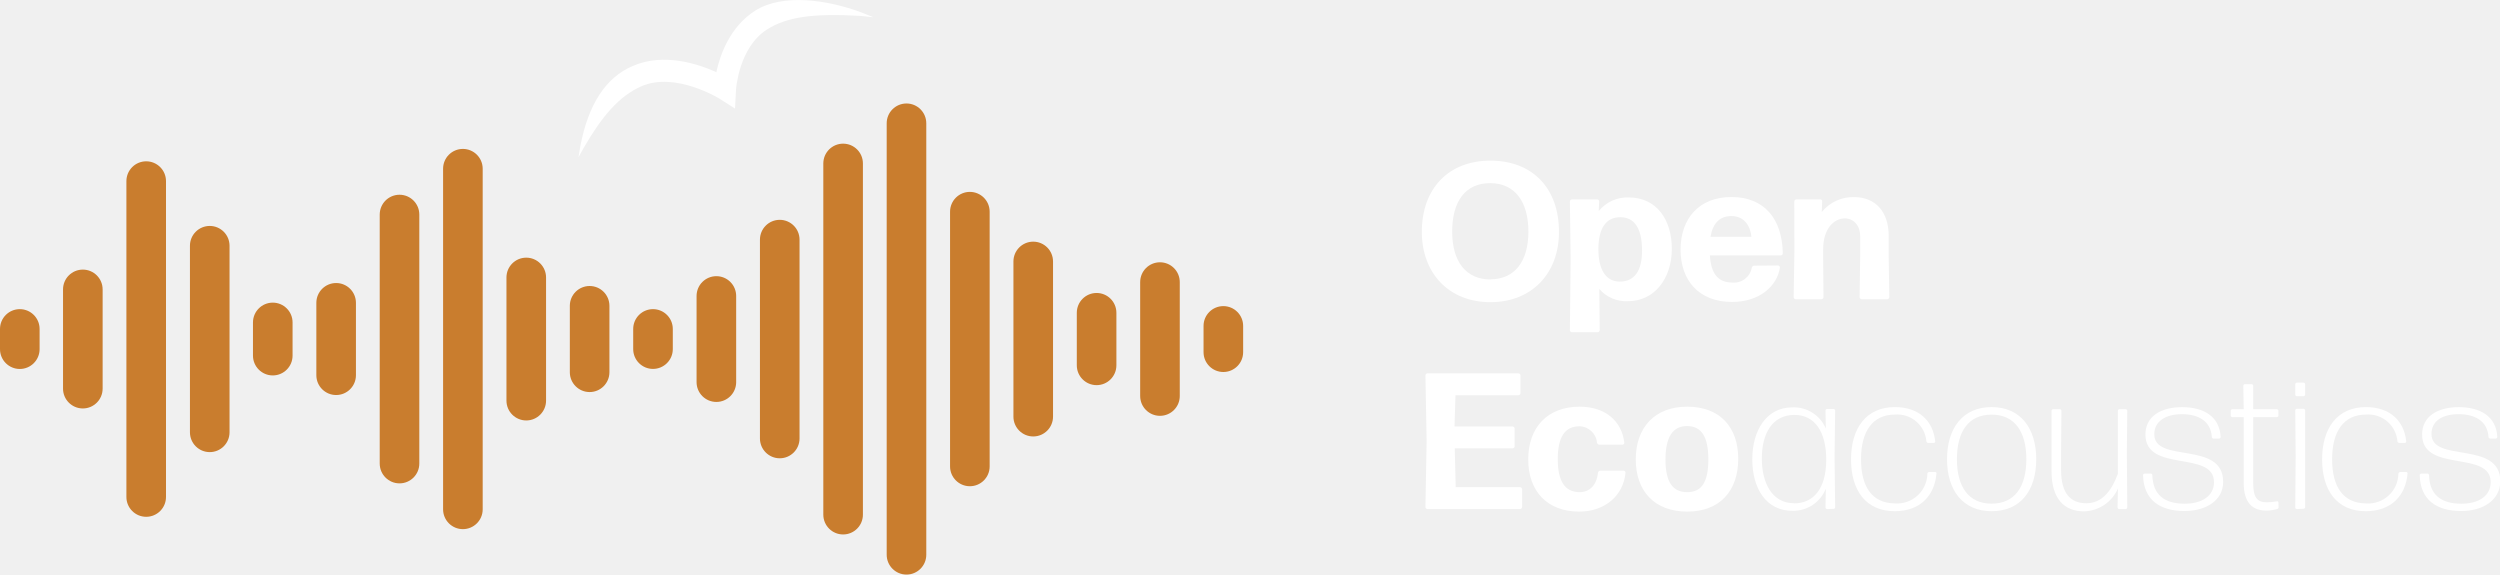
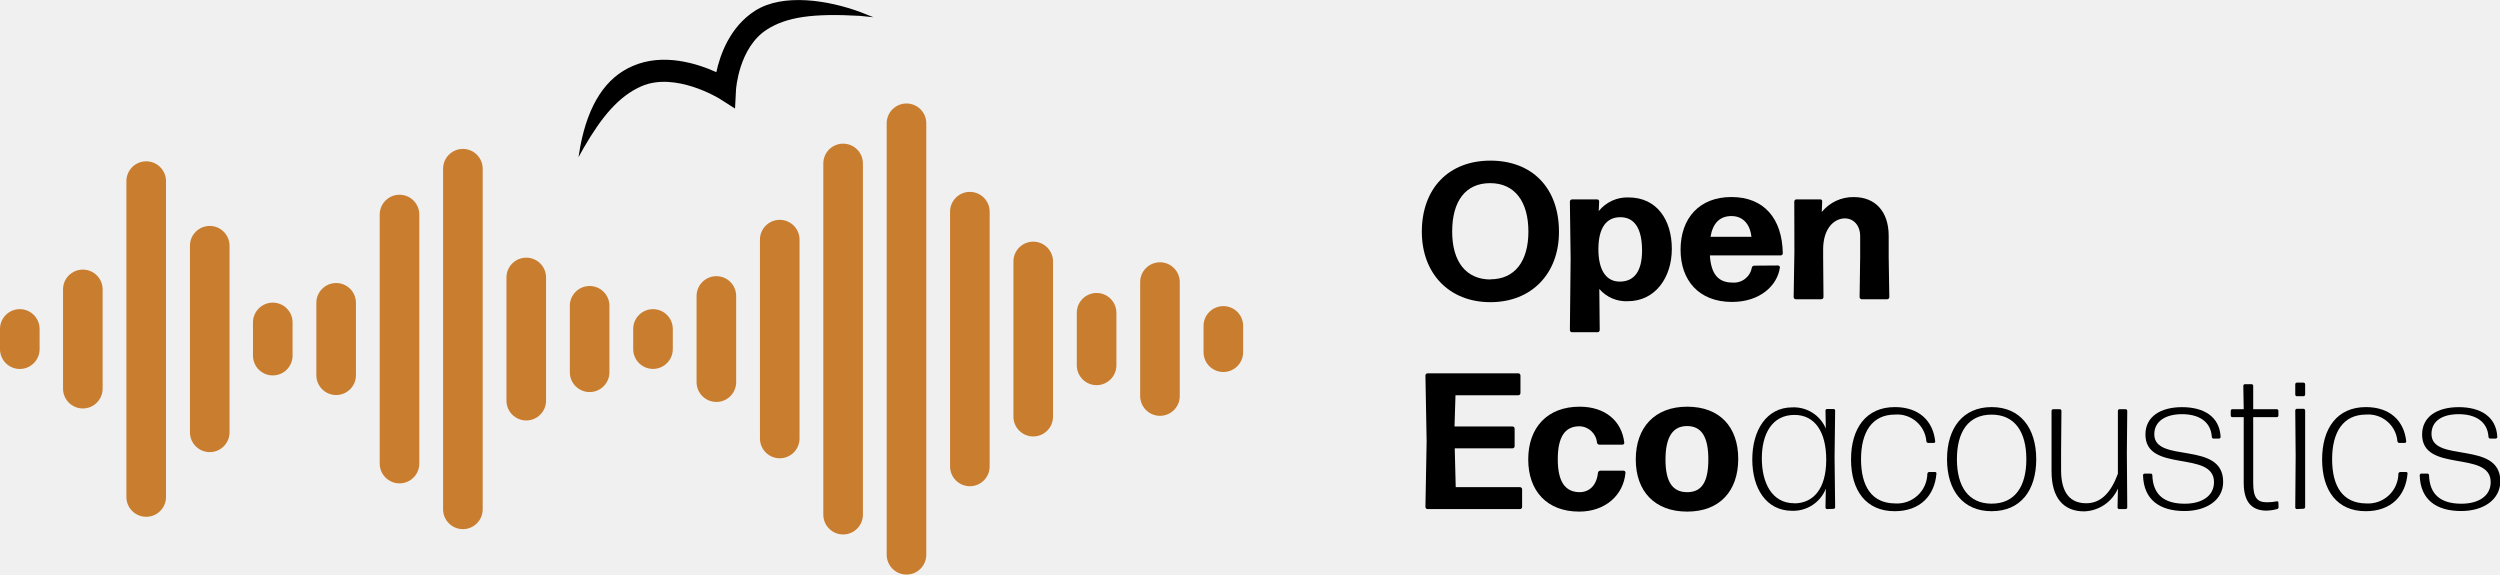
<svg xmlns="http://www.w3.org/2000/svg" viewBox="0 0 437.5 100.55">
  <defs>
-     <style>.cls-1{fill:white;}.cls-2{fill:#c97d2e;}</style>
+     <style>.cls-1{fill: black;}.cls-2{fill:#c97d2e;}</style>
  </defs>
  <g id="Layer_2" data-name="Layer 2">
    <g id="Layer_1-2" data-name="Layer 1">
      <path class="cls-1" d="M260.82,52.88c-7.26,0-12-5.06-12-12.32,0-7.57,4.69-12.45,12-12.45s12,4.78,12,12.45C272.84,47.82,268.08,52.88,260.82,52.88Zm0-4c4.27,0,6.65-3.16,6.65-8.35s-2.34-8.48-6.69-8.48-6.65,3.19-6.65,8.48S256.58,48.91,260.86,48.91Z" />
      <path class="cls-1" d="M284.88,52.71a6.19,6.19,0,0,1-5-2.14l.07,7.19a.38.38,0,0,1-.37.38h-4.48a.37.37,0,0,1-.37-.38l.13-12.48-.13-10a.37.37,0,0,1,.37-.38h4.41a.34.34,0,0,1,.34.38l-.07,1.66A6.41,6.41,0,0,1,285,34.55c4.95,0,7.57,3.94,7.57,9S289.63,52.71,284.88,52.71Zm-1.43-3.43c2.58,0,3.91-1.87,3.91-5.43,0-3.87-1.33-5.84-3.8-5.84s-3.81,1.87-3.84,5.5S281,49.28,283.45,49.28Z" />
      <path class="cls-1" d="M311.14,46.46a.33.33,0,0,1,.34.38c-.47,3.19-3.53,6-8.38,6-5.84,0-9-3.83-9-9.13,0-5.56,3.32-9.23,8.89-9.23,5.73,0,8.89,3.77,9,9.84a.37.37,0,0,1-.37.38H299.23c.2,3.29,1.5,4.75,3.94,4.75a3.17,3.17,0,0,0,3.39-2.58.45.45,0,0,1,.44-.38ZM303,37.81c-2,0-3.26,1.22-3.66,3.63h7.16C306.32,39.58,305.27,37.81,303,37.81Z" />
      <path class="cls-1" d="M314.26,52.37a.38.38,0,0,1-.37-.37l.13-8L314,35.27a.38.38,0,0,1,.37-.38h4.17a.33.33,0,0,1,.34.38l-.07,1.83a7.07,7.07,0,0,1,5.64-2.61c3.7,0,6.07,2.51,6.07,6.78v3.67l.11,7.06a.38.38,0,0,1-.38.37H325.8a.38.38,0,0,1-.37-.37l.1-7.06v-3.6c0-1.9-1.16-3.12-2.68-3.12-1.83,0-3.8,1.69-3.8,5.43v1.29l.06,7.06a.38.38,0,0,1-.37.37Z" />
      <path class="cls-1" d="M249.83,89.09a.38.38,0,0,1-.38-.38l.21-11.5-.21-11.51a.38.38,0,0,1,.38-.37h15.88a.38.38,0,0,1,.37.37v3.09a.38.38,0,0,1-.37.38h-11l-.17,5.46h10.14a.38.38,0,0,1,.38.37v3.09a.37.37,0,0,1-.38.37H254.58l.17,6.79H266a.38.38,0,0,1,.37.38v3.08a.38.38,0,0,1-.37.38Z" />
      <path class="cls-1" d="M276.36,89.53c-5.6,0-8.92-3.57-8.92-9.13s3.32-9.23,9-9.23c4.48,0,7.37,2.51,7.81,6.28a.33.33,0,0,1-.34.37h-4a.44.44,0,0,1-.44-.37,3.14,3.14,0,0,0-3.06-2.85c-2.58,0-3.8,1.9-3.8,5.77s1.26,5.73,3.8,5.76c1.7,0,3-1.15,3.23-3.39a.43.43,0,0,1,.4-.37h4.08a.33.33,0,0,1,.34.37C284.1,86.68,280.91,89.53,276.36,89.53Z" />
      <path class="cls-1" d="M295.26,89.53c-5.7,0-9-3.57-9-9.13s3.29-9.23,9-9.23,8.93,3.56,8.93,9.13S301,89.53,295.26,89.53Zm0-3.4c2.51,0,3.7-1.73,3.7-5.73s-1.22-5.84-3.73-5.84-3.77,1.94-3.77,5.87S292.72,86.13,295.26,86.13Z" />
      <path class="cls-1" d="M319.73,89.09a.29.29,0,0,1-.27-.28l.06-3.29a6.14,6.14,0,0,1-5.87,3.87c-4.58,0-7-3.93-7-9s2.48-9.1,7-9.1A6.07,6.07,0,0,1,319.52,75l-.06-3.16a.29.29,0,0,1,.27-.27h1.15a.29.29,0,0,1,.27.27l-.1,8.15.1,8.78a.29.29,0,0,1-.27.28Zm-5.77-1c3.39,0,5.6-2.55,5.63-7.54s-2-7.94-5.56-7.94c-3.94,0-5.71,3.36-5.71,7.61S310.06,88.07,314,88.07Z" />
      <path class="cls-1" d="M331.57,89.46c-5,0-7.64-3.6-7.64-9.06s2.65-9.16,7.67-9.16c4.21,0,6.69,2.41,7.06,6a.24.24,0,0,1-.24.27h-1a.32.32,0,0,1-.3-.27,5.12,5.12,0,0,0-5.5-4.69c-4,0-5.94,3.06-5.94,7.81s1.87,7.7,5.94,7.74a5.3,5.3,0,0,0,5.67-5.23.35.35,0,0,1,.3-.27h1.06a.23.23,0,0,1,.23.27C338.56,86.71,336.05,89.46,331.57,89.46Z" />
      <path class="cls-1" d="M348.53,89.46c-5,0-7.8-3.63-7.8-9.09s2.78-9.13,7.8-9.13,7.81,3.66,7.81,9.13S353.59,89.46,348.53,89.46Zm0-1.32c4.08,0,6.08-3,6.08-7.77s-2-7.81-6.08-7.81-6.07,3-6.07,7.81S344.5,88.14,348.53,88.14Z" />
      <path class="cls-1" d="M364.72,89.49c-3.53,0-5.7-2.27-5.7-7V79.11l0-7.23a.3.3,0,0,1,.28-.27h1.18a.29.29,0,0,1,.27.27l-.06,7.23v3.16c0,4.2,1.76,5.8,4.41,5.8s4.37-2,5.53-5.16v-3.8l0-7.23a.29.29,0,0,1,.27-.27H372a.3.3,0,0,1,.27.27l-.07,7.4.07,9.53a.3.3,0,0,1-.27.28h-1.16a.3.3,0,0,1-.27-.28l.07-3.32A6.68,6.68,0,0,1,364.72,89.49Z" />
      <path class="cls-1" d="M382.29,89.43c-4.37,0-7.16-2-7.26-6.28a.29.29,0,0,1,.27-.27h1.09a.28.28,0,0,1,.27.27c.1,3.42,2.07,5,5.67,5,3,0,5.12-1.36,5.12-3.77,0-5.66-12-1.56-12-8.34,0-3.16,2.68-4.79,6.41-4.79s6.58,1.6,6.75,5.23a.29.29,0,0,1-.27.27h-1a.3.3,0,0,1-.27-.27c-.17-2.82-2.41-4-5.22-4S377,73.68,377,76c0,5.16,12.05,1.05,12.05,8.31C389.08,87.53,386.1,89.43,382.29,89.43Z" />
      <path class="cls-1" d="M398.75,88.75a.33.33,0,0,1-.27.34,8,8,0,0,1-1.83.27c-2.28,0-4-1.16-4-4.85l0-11.51h-2a.28.28,0,0,1-.27-.27v-.85a.29.29,0,0,1,.27-.27h2l-.07-4.11a.3.3,0,0,1,.27-.27h1.19a.29.29,0,0,1,.27.27l0,4.11h4.14a.29.29,0,0,1,.27.27v.85a.28.28,0,0,1-.27.27h-4.14V84.51c0,2.61.71,3.39,2.41,3.39a8.89,8.89,0,0,0,1.73-.17.21.21,0,0,1,.27.2Z" />
      <path class="cls-1" d="M401.94,69.34a.29.29,0,0,1-.27-.27V67.23a.29.29,0,0,1,.27-.27h1.19a.3.3,0,0,1,.27.27v1.84a.3.3,0,0,1-.27.27Zm0,19.75a.29.29,0,0,1-.27-.28l.07-9-.07-8a.29.29,0,0,1,.27-.27h1.19a.3.3,0,0,1,.27.27l0,7.94,0,9a.3.3,0,0,1-.27.28Z" />
      <path class="cls-1" d="M414,89.46c-5,0-7.63-3.6-7.63-9.06s2.64-9.16,7.67-9.16c4.2,0,6.68,2.41,7.05,6,0,.13-.1.27-.23.27h-1a.33.33,0,0,1-.31-.27,5.11,5.11,0,0,0-5.49-4.69c-4,0-5.94,3.06-5.94,7.81s1.86,7.7,5.94,7.74a5.29,5.29,0,0,0,5.66-5.23.36.36,0,0,1,.31-.27h1.05a.24.24,0,0,1,.24.27C421,86.71,418.5,89.46,414,89.46Z" />
      <path class="cls-1" d="M430.71,89.43c-4.37,0-7.16-2-7.26-6.28a.29.29,0,0,1,.27-.27h1.09a.28.28,0,0,1,.27.27c.1,3.42,2.07,5,5.67,5,3,0,5.12-1.36,5.12-3.77,0-5.66-12-1.56-12-8.34,0-3.16,2.68-4.79,6.41-4.79s6.58,1.6,6.75,5.23a.29.29,0,0,1-.27.27h-1a.3.3,0,0,1-.27-.27c-.17-2.82-2.41-4-5.22-4s-4.76,1.15-4.76,3.46c0,5.16,12.05,1.05,12.05,8.31C437.5,87.53,434.52,89.43,430.71,89.43Z" />
      <rect class="cls-2" x="44.27" y="52.96" width="6.93" height="12.74" rx="3.47" />
      <rect class="cls-2" x="55.36" y="49.53" width="6.93" height="19.6" rx="3.47" />
      <rect class="cls-2" x="66.45" y="34.08" width="6.93" height="50.51" rx="3.47" />
      <rect class="cls-2" x="77.54" y="26.06" width="6.93" height="66.54" rx="3.47" />
      <rect class="cls-2" x="88.63" y="45.09" width="6.93" height="28.49" rx="3.47" />
      <rect class="cls-2" x="99.72" y="50.05" width="6.93" height="18.56" rx="3.47" />
      <rect class="cls-2" x="110.81" y="54.1" width="6.93" height="10.46" rx="3.47" />
      <rect class="cls-2" x="121.9" y="48.33" width="6.93" height="22.01" rx="3.47" />
      <rect class="cls-2" x="132.99" y="38.47" width="6.93" height="41.73" rx="3.47" />
      <rect class="cls-2" x="144.08" y="25.14" width="6.93" height="68.39" rx="3.47" />
      <rect class="cls-2" x="155.17" y="18.11" width="6.93" height="82.44" rx="3.47" />
      <rect class="cls-2" x="166.26" y="33.58" width="6.93" height="51.51" rx="3.47" />
      <rect class="cls-2" x="177.35" y="42.29" width="6.93" height="34.09" rx="3.47" />
      <rect class="cls-2" x="188.44" y="51.27" width="6.93" height="16.13" rx="3.47" />
      <rect class="cls-2" x="199.53" y="45.9" width="6.93" height="26.87" rx="3.47" />
      <rect class="cls-2" x="33.24" y="39.54" width="6.93" height="39.58" rx="3.47" />
      <rect class="cls-2" x="11.03" y="47.18" width="6.93" height="24.3" rx="3.47" />
      <rect class="cls-2" x="22.12" y="28.23" width="6.93" height="62.21" rx="3.47" />
      <rect class="cls-2" y="54.1" width="6.93" height="10.47" rx="3.47" />
      <rect class="cls-2" x="210.62" y="53.57" width="6.93" height="11.53" rx="3.47" />
      <path class="cls-1" d="M150.67,2.15C144.9,0,137-1.22,132.14,1.88c-4.45,2.84-6.15,7.8-6.78,10.75-3.29-1.49-9.25-3.43-14.63-1.08-4.71,2-7.78,6.7-9.18,14.07l-.31,1.89.9-1.62c3.15-5.44,6.14-9.06,10.12-10.8,5.9-2.57,13.51,2.1,13.59,2.14L128.63,19l.17-3.27c0-.08.47-7.42,5.44-10.58,3.44-2.18,8-2.85,16.31-2.37l2.3.24Z" />
    </g>
  </g>
</svg>
